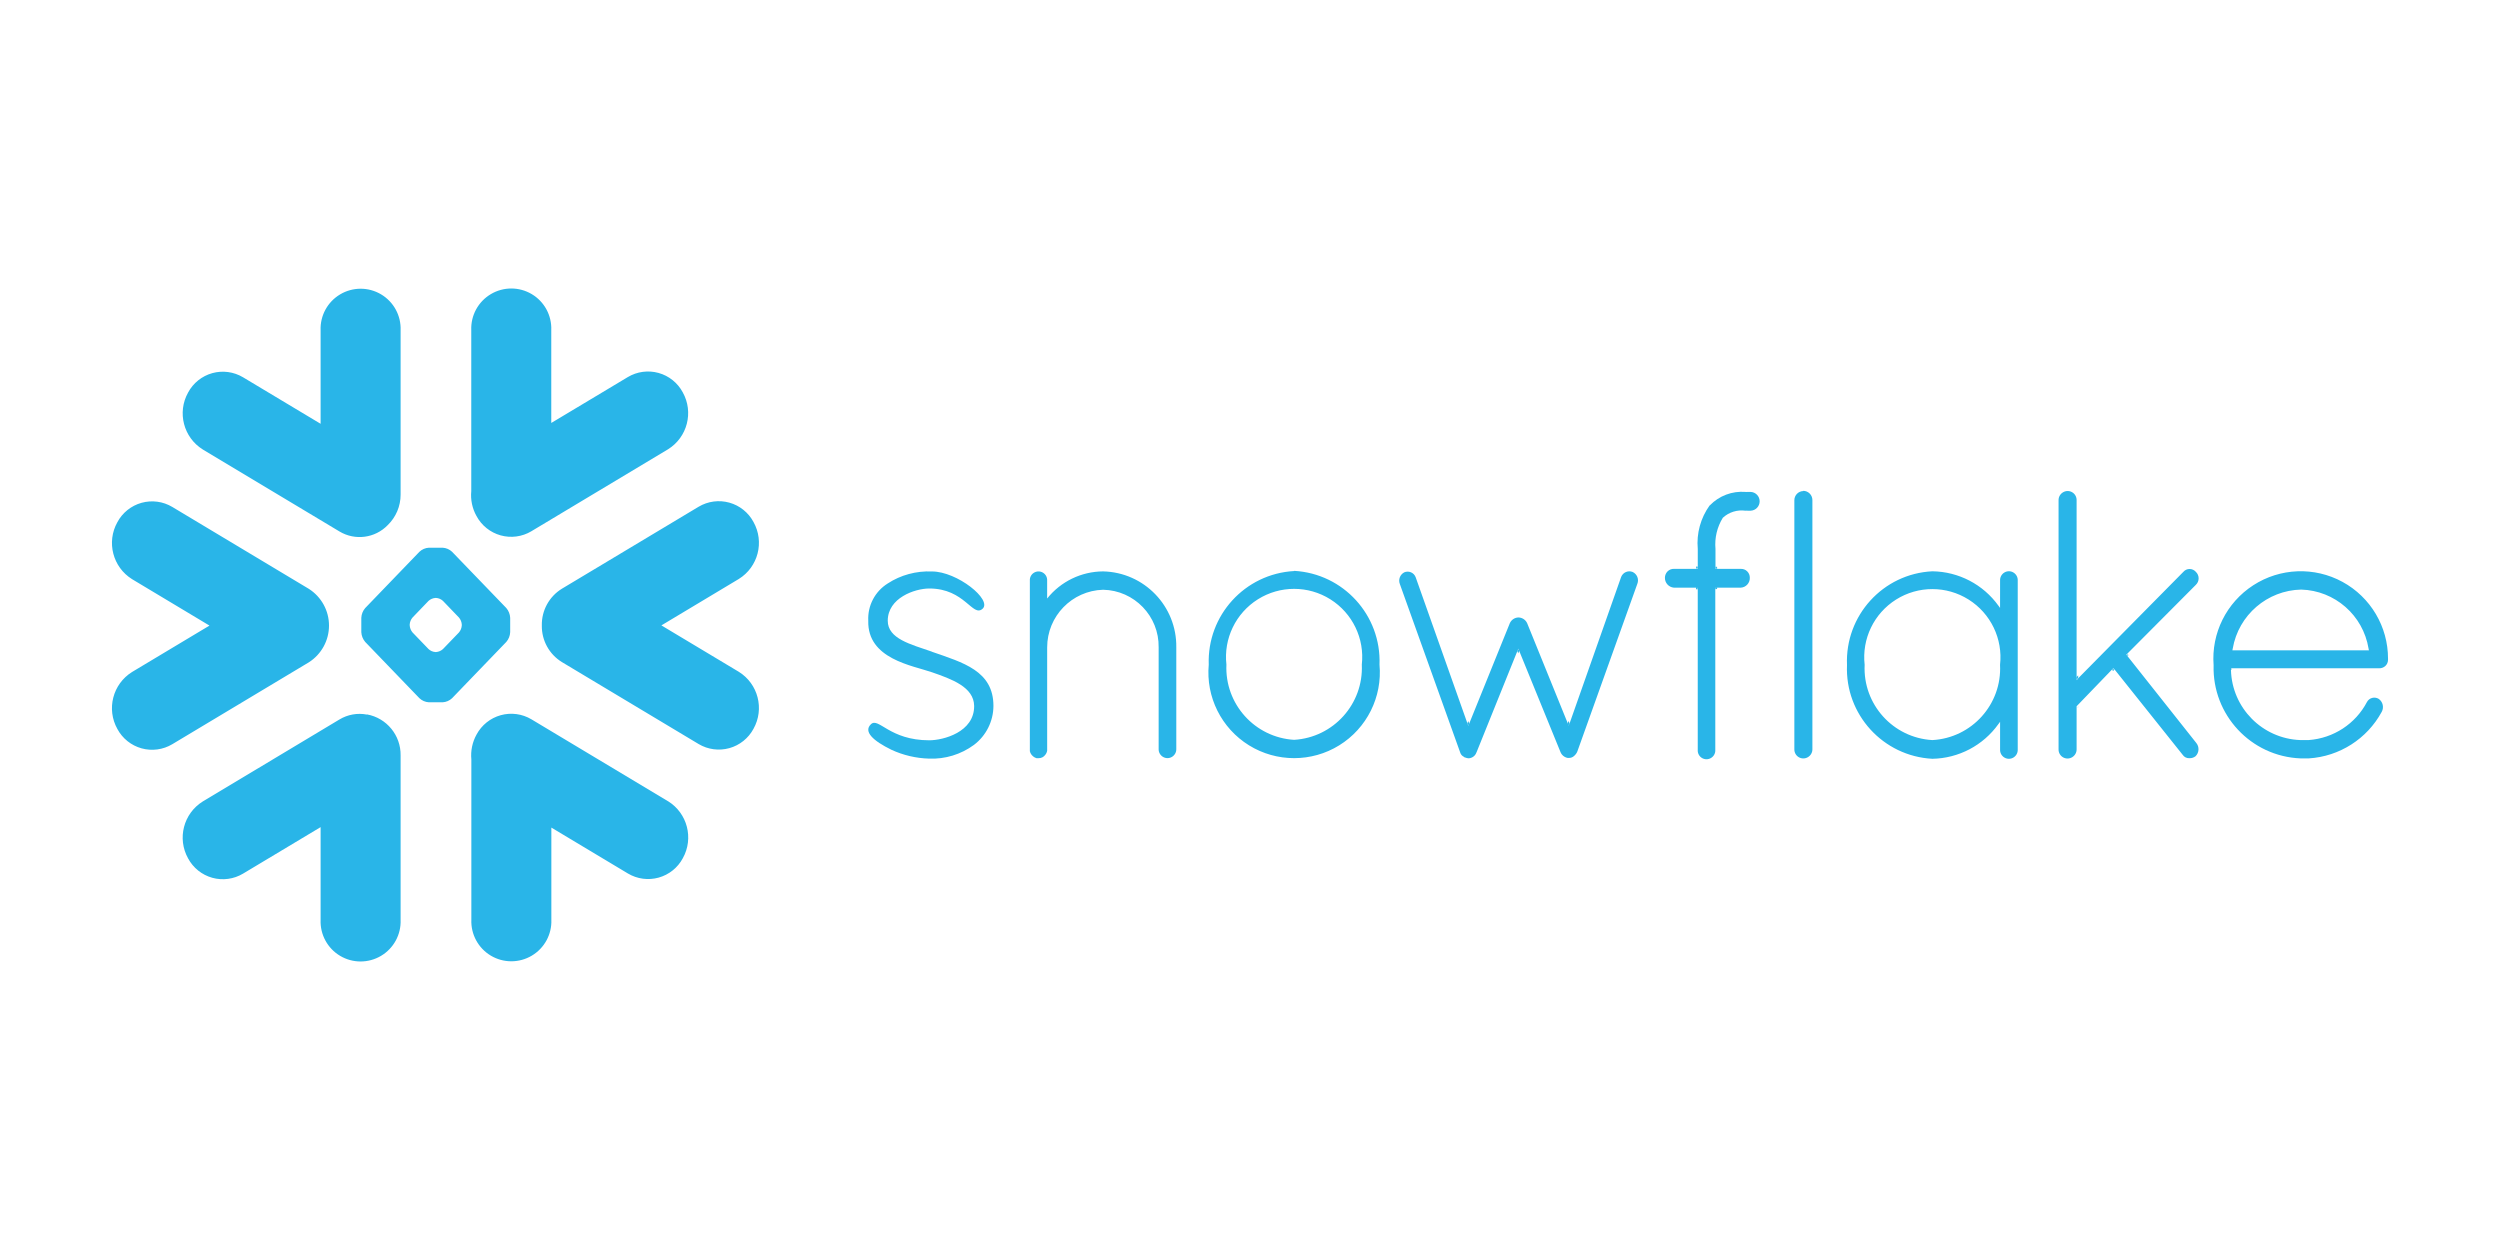
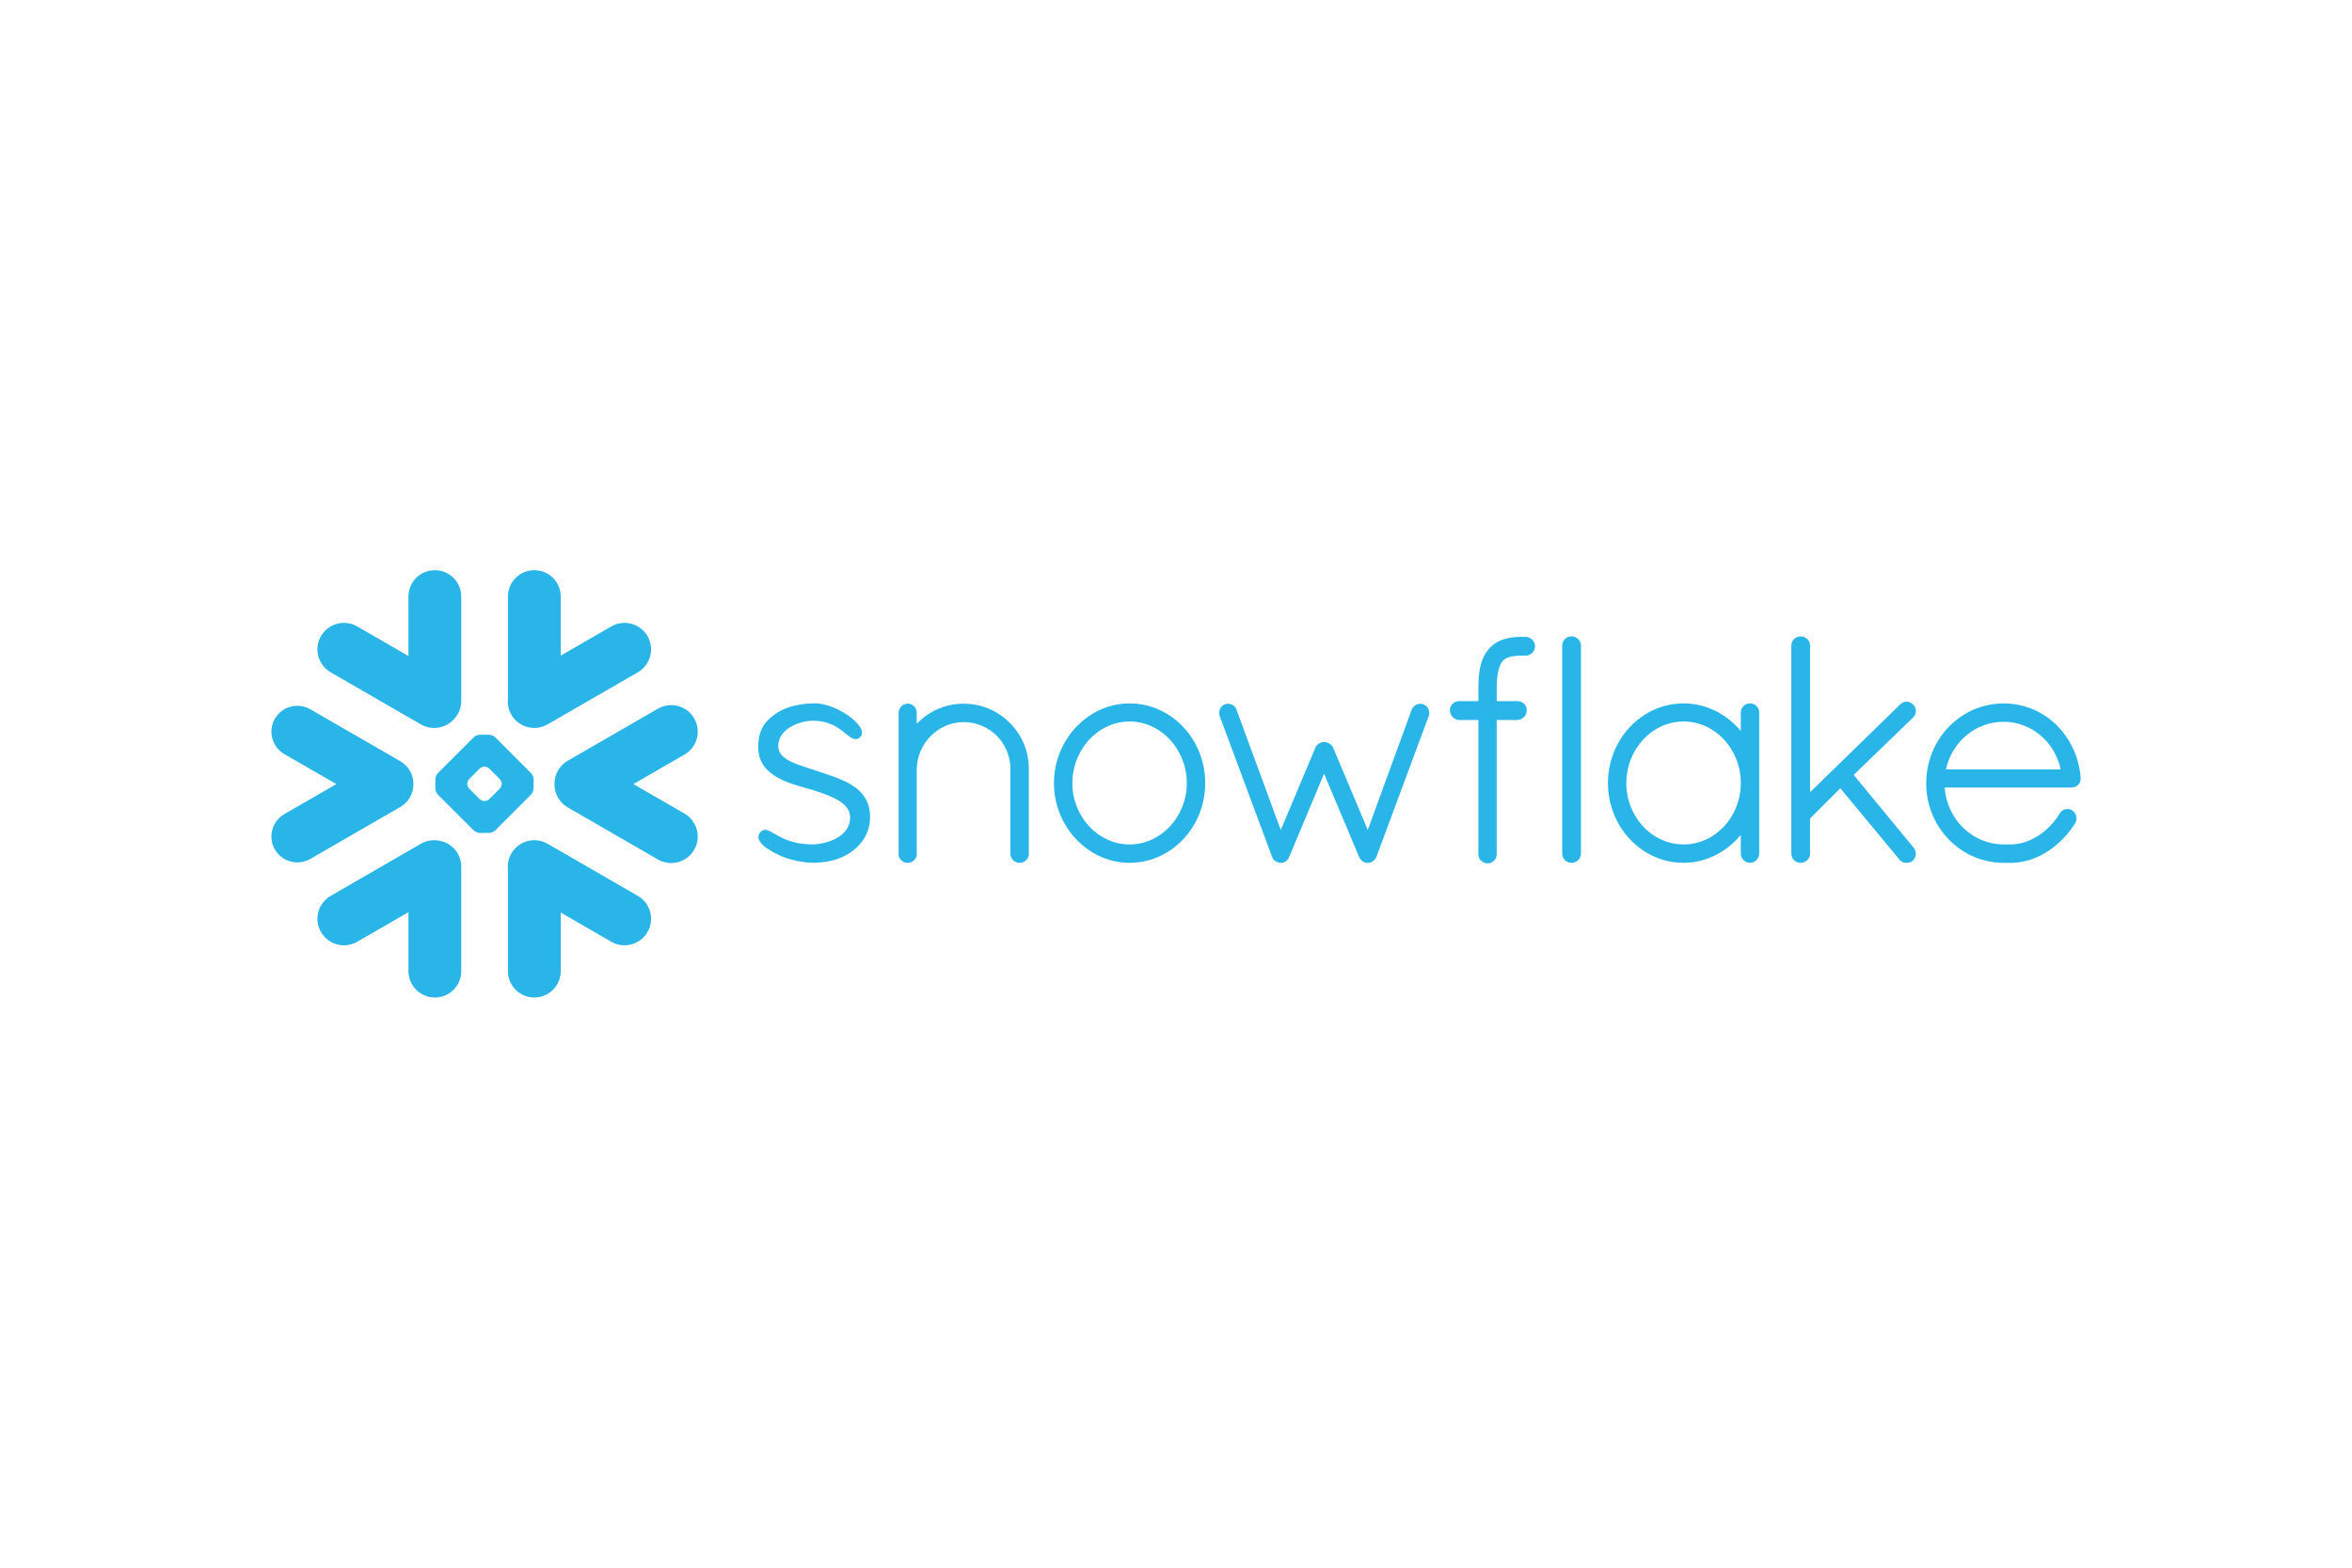
- <svg xmlns="http://www.w3.org/2000/svg" width="120" height="60" fill="#29b5e8">
-   <path d="M81.492 28.285l-.084-.1v.1zm-.084-1l.084-.088h-.084zm-8.548 3.887l-.03.075.045.114.047-.114-.033-.08h-.028zm9.56-2.897v-.1l-.084.1zm0-.98v-.088h-.084zm-11.957 7.52l.025.001.023-.057.01-.03-.043-.12-.048.12zm4.82 0l.024-.001.006-.015.026-.074-.05-.12-.042.12zm26.885-3.37l-.05-.063-.006.12zm-2.416 2.502V33.9l-.025.063zm1.628-1.813l-.006.006.055.068.06-.063-.005-.006zm-1.713.466h.026l.06-.06v-.123l-.085.086zm-18.175-4.325v-.1h-.084z" />
-   <path d="M75.297 34.845l.01-.033-.024.001zm-4.8-.03l-.025-.001.01.033zm11.933-7.52l-.084-.088v.088zm18.955 4.844l.004-.004zm.004-.004l.103.005-.05-.06zm-1.696.485l-.026-.01v.037zm-17.357-4.335l.084-.1h-.084zm-.844-1v-.088l-.084.088zm18.2 5.326l.05-.05z" />
-   <path d="M75.313 34.797l.027-.074zm31.855-3.653l.004-.017a3.41 3.41 0 0 1 3.285-2.827c1.616.046 2.97 1.232 3.233 2.827l.004.016.013.072h-6.552l.014-.07zm-.062 1.016l-.005-.083h7.1c.1.005.218-.036.298-.112s.125-.18.126-.292v-.055a4.19 4.19 0 0 0-6.467-3.526 4.19 4.19 0 0 0-1.905 3.838 4.35 4.35 0 0 0 4.172 4.473h.4a4.29 4.29 0 0 0 3.497-2.233.48.48 0 0 0-.142-.623c-.094-.058-.207-.075-.314-.048s-.198.098-.25.194c-.55 1.05-1.606 1.743-2.8 1.83h-.408a3.46 3.46 0 0 1-3.322-3.358l-.001-.005m-25.022-7.9c-.435.605-.637 1.346-.57 2.087v.958H80.35a.42.42 0 0 0-.306.12c-.082.08-.128.2-.128.303a.47.47 0 0 0 .434.48h1.142v7.784a.42.42 0 0 0 .64.389.42.42 0 0 0 .202-.389v-7.784h1.222a.46.46 0 0 0 .435-.479c.002-.115-.044-.225-.126-.305a.41.41 0 0 0-.3-.118h-1.222v-.958a2.43 2.43 0 0 1 .353-1.495 1.33 1.33 0 0 1 1.088-.339c.017 0 .034-.001.05-.004.02.003.038.004.057.004h.137a.45.45 0 0 0 .435-.451.45.45 0 0 0-.435-.451h-.137a.52.52 0 0 0-.055.003.49.49 0 0 0-.054-.003 2.14 2.14 0 0 0-1.712.648m-37.338 7.02c-1.02-.354-2.12-.62-2.12-1.485 0-1.096 1.3-1.547 1.996-1.547 1.708 0 2.076 1.4 2.554.974s-1.212-1.792-2.43-1.792c-.75-.032-1.5.17-2.12.576a1.99 1.99 0 0 0-.935 1.79c-.05 1.837 2.122 2.147 3.055 2.472s2.017.705 2.027 1.616c.012 1.26-1.484 1.65-2.155 1.65-1.914 0-2.43-1.123-2.8-.77s.104.794.986 1.226a4.62 4.62 0 0 0 1.805.424 3.41 3.41 0 0 0 2.155-.659 2.36 2.36 0 0 0 .935-1.87c0-1.686-1.458-2.08-2.96-2.603" />
-   <path d="M92.753 35.524a3.45 3.45 0 0 1-3.25-3.612 3.27 3.27 0 1 1 6.499 0 3.44 3.44 0 0 1-3.249 3.612m3.25-6.343l-.047-.066-.03-.04a3.97 3.97 0 0 0-3.172-1.653c-2.368.116-4.198 2.122-4.098 4.5-.1 2.37 1.73 4.375 4.098 4.5 1.262-.023 2.44-.642 3.172-1.67l.032-.043.046-.064v1.337c-.006.155.074.3.207.38a.42.42 0 0 0 .433 0c.133-.08.213-.225.207-.38V27.86c.006-.155-.074-.3-.207-.38a.42.42 0 0 0-.433 0c-.133.08-.213.225-.207.38zm3.7 3.44l-.026.026v-8.634a.43.43 0 0 0-.652-.382c-.135.08-.217.225-.214.382v11.952a.43.43 0 0 0 .652.382c.135-.08.217-.225.214-.382V33.9l1.767-1.833.05.062.005.005 3.267 4.094c.073.113.202.177.336.165a.44.44 0 0 0 .282-.092c.178-.172.193-.452.035-.642l-3.355-4.235 3.337-3.352a.43.43 0 0 0 0-.623c-.075-.087-.185-.138-.3-.138s-.225.05-.3.138l-5.047 5.108zm-13.15-9.05a.44.44 0 0 0-.424.44v11.95a.43.43 0 0 0 .652.382c.135-.08.217-.226.214-.382V24c-.001-.243-.2-.44-.442-.44m-11.24 11.225l-.006.015-.01.033-.012-.032-.035-.088-1.947-4.8a.47.47 0 0 0-.424-.275c-.177.007-.334.113-.407.275l-1.995 4.93-.01-.033-2.514-7.1a.41.41 0 0 0-.548-.238.45.45 0 0 0-.21.568l2.896 8.085a.33.33 0 0 0 .176.202.09.09 0 0 0 .07.036.5.5 0 0 0 .159.036c.168-.01.314-.117.37-.274a.07.07 0 0 1 .017-.037l1.996-4.95 2.02 4.95a.46.46 0 0 0 .353.293h.053c.1.001.18-.032.248-.092s.127-.133.16-.22l2.88-8.048c.087-.22-.015-.47-.23-.568-.217-.085-.46.022-.547.238l-2.465 7zm-25.05-6.916c.01-.154-.068-.3-.2-.38s-.297-.08-.43 0a.41.41 0 0 0-.2.38v8.194c.01.01.016.022.018.036-.003.02.004.04.017.056a.47.47 0 0 0 .283.238h.105a.38.38 0 0 0 .32-.165.42.42 0 0 0 .088-.202v-4.95c-.002-1.497 1.188-2.724 2.684-2.768a2.72 2.72 0 0 1 2.667 2.767v4.875c-.006.155.074.3.207.38a.42.42 0 0 0 .433 0c.133-.08.213-.225.207-.38v-4.875c.03-1.976-1.54-3.605-3.515-3.648a3.46 3.46 0 0 0-2.684 1.302zm11.854 7.643a3.46 3.46 0 0 1-3.249-3.611 3.27 3.27 0 1 1 6.499 0 3.46 3.46 0 0 1-3.249 3.611m0-8.102a4.34 4.34 0 0 0-4.098 4.491c-.143 1.554.606 3.054 1.933 3.875s3.004.82 4.33 0 2.075-2.322 1.933-3.875a4.34 4.34 0 0 0-4.098-4.5M9.734 21.576l6.56 3.934c.748.45 1.708.324 2.315-.303a2.03 2.03 0 0 0 .62-1.467v-7.885a1.92 1.92 0 0 0-2.902-1.725 1.92 1.92 0 0 0-.938 1.725v4.487l-3.726-2.234a1.89 1.89 0 0 0-2.634.733c-.533.954-.222 2.158.706 2.735m15.77 3.924l6.56-3.934c.93-.577 1.24-1.782.706-2.736a1.89 1.89 0 0 0-2.633-.732l-3.677 2.204v-4.458a1.92 1.92 0 0 0-2.902-1.725 1.92 1.92 0 0 0-.938 1.725v7.73c-.04.414.047.83.25 1.194a1.89 1.89 0 0 0 2.634.733m-5.84 4.483a.57.57 0 0 1 .137-.343l.767-.798a.55.55 0 0 1 .332-.142h.03a.53.53 0 0 1 .331.142l.767.798a.57.57 0 0 1 .137.343v.03a.57.57 0 0 1-.137.345l-.767.796a.55.55 0 0 1-.33.143h-.03a.53.53 0 0 1-.332-.143l-.767-.796c-.083-.097-.13-.218-.137-.345zm-2.322-.328v.688a.78.78 0 0 0 .187.469l2.603 2.702a.72.72 0 0 0 .452.195h.662a.72.72 0 0 0 .452-.195l2.603-2.702c.113-.13.18-.296.187-.47v-.688a.78.78 0 0 0-.187-.47l-2.603-2.7a.72.72 0 0 0-.452-.195h-.662a.72.72 0 0 0-.452.195l-2.603 2.702c-.113.13-.18.296-.187.47M6.34 27.8l3.715 2.228-3.715 2.227c-.928.577-1.24 1.782-.706 2.736a1.89 1.89 0 0 0 2.634.732l6.56-3.934a2.09 2.09 0 0 0 0-3.522l-6.56-3.935a1.89 1.89 0 0 0-2.634.733c-.533.954-.222 2.158.706 2.735m19.668 2.226a2.02 2.02 0 0 0 .964 1.754l6.563 3.934a1.89 1.89 0 0 0 2.633-.732c.534-.954.223-2.16-.706-2.736l-3.715-2.227 3.715-2.228c.93-.576 1.24-1.78.706-2.735a1.89 1.89 0 0 0-2.633-.733l-6.563 3.935a2.02 2.02 0 0 0-.964 1.769M17.612 34.3c-.453-.088-.922-.004-1.317.234l-6.56 3.935c-.928.577-1.24 1.78-.706 2.735a1.89 1.89 0 0 0 2.634.732l3.726-2.234v4.453a1.92 1.92 0 0 0 2.902 1.725 1.92 1.92 0 0 0 .938-1.725V36.26a1.97 1.97 0 0 0-1.616-1.969m14.455 4.17l-6.56-3.934a1.89 1.89 0 0 0-2.634.732 2.06 2.06 0 0 0-.249 1.195v7.692a1.92 1.92 0 0 0 2.902 1.725 1.92 1.92 0 0 0 .938-1.725v-4.422l3.676 2.204a1.89 1.89 0 0 0 2.634-.733c.533-.954.222-2.158-.706-2.735" />
+ <svg xmlns="http://www.w3.org/2000/svg" height="800" width="1200" viewBox="-27.6 -10.867 239.198 65.203">
+   <path d="M37.264 33.129l-9.176-5.301c-1.289-.742-2.938-.301-3.684.988-.289.508-.402 1.066-.348 1.609v10.359c0 1.48 1.203 2.683 2.688 2.683 1.48 0 2.684-1.203 2.684-2.683v-5.957l5.141 2.969c1.289.746 2.941.301 3.684-.988.746-1.289.305-2.938-.988-3.68M14.443 21.77a2.642 2.642 0 00-1.316-2.328l-9.176-5.297a2.633 2.633 0 00-1.312-.351c-.941 0-1.816.504-2.285 1.316-.727 1.258-.293 2.871.965 3.598l5.289 3.051-5.289 3.055c-.609.352-1.047.918-1.227 1.598-.184.68-.09 1.391.262 2 .469.812 1.344 1.316 2.281 1.316.461 0 .918-.121 1.316-.352l9.176-5.297a2.648 2.648 0 001.316-2.309M6.033 10.391l9.176 5.297c1.07.621 2.391.418 3.234-.406.535-.492.867-1.195.867-1.976V2.688C19.311 1.203 18.108 0 16.627 0c-1.484 0-2.688 1.203-2.688 2.688v6.043l-5.211-3.008c-1.289-.746-2.937-.305-3.683.984-.746 1.289-.301 2.938.988 3.684M26.666 22.199c0 .203-.117.484-.262.633l-3.637 3.637c-.145.145-.43.262-.633.262h-.926c-.203 0-.488-.117-.633-.262l-3.641-3.637c-.144-.148-.262-.43-.262-.633v-.926c0-.207.117-.488.262-.633L20.576 17c.145-.144.43-.262.633-.262h.926c.203 0 .488.117.633.262l3.637 3.641c.144.145.262.426.262.633zm-3.246-.445v-.039c0-.148-.086-.355-.191-.465l-1.074-1.07c-.105-.109-.312-.195-.465-.195h-.039c-.148 0-.355.086-.465.195L20.115 21.25c-.105.105-.191.312-.191.465v.039c0 .152.086.359.191.465l1.07 1.074c.109.105.316.191.465.191h.039c.152 0 .359-.086.465-.191l1.074-1.074c.105-.105.191-.312.191-.465zm4.668-6.066l9.176-5.297c1.289-.742 1.734-2.394.988-3.684-.746-1.289-2.394-1.73-3.684-.984l-5.141 2.969V2.688C29.428 1.203 28.225 0 26.744 0c-1.484 0-2.688 1.203-2.688 2.688v10.406c-.051.539.055 1.101.348 1.609.746 1.289 2.394 1.73 3.684.984M17.049 27.516c-.609-.117-1.262-.019-1.84.312L6.033 33.129c-1.289.742-1.734 2.391-.988 3.68.746 1.293 2.394 1.734 3.684.988l5.211-3.008v5.996c0 1.48 1.203 2.684 2.687 2.684 1.48 0 2.684-1.203 2.684-2.684V30.168c0-1.34-.98-2.449-2.262-2.652m25.949-12.438c-.742-1.293-2.394-1.734-3.684-.988l-9.176 5.297c-.879.508-1.363 1.437-1.348 2.383-.008.941.477 1.859 1.348 2.359l9.176 5.301c1.289.742 2.938.301 3.684-.988.746-1.289.301-2.938-.988-3.684l-5.195-3 5.195-3c1.293-.742 1.734-2.391.988-3.68m141 6.059v.102c0 .5-.418.871-.934.871H170.174c.023.305.062.602.125.895.598 2.793 2.988 4.871 5.828 4.894h.75c.059 0 .117 0 .18-.004.055 0 .109-.004.164-.008.004 0 .008 0 .012-.004.941-.074 1.891-.453 2.738-1.062h.004a3.018 3.018 0 00.133-.102c.008-.004.016-.012.027-.02a9.773 9.773 0 00.113-.09c.016-.012.027-.023.043-.035a1.652 1.652 0 00.094-.078c.019-.016.043-.035.062-.051a.601.601 0 01.074-.066c.023-.023.051-.047.074-.07a.751.751 0 00.059-.055c.031-.027.059-.055.09-.082.016-.016.031-.035.047-.051l.094-.094.043-.043.094-.105c.016-.012.027-.027.039-.043.035-.035.067-.07.098-.105.012-.016.027-.031.039-.047.031-.039.059-.074.09-.109l.047-.059c.027-.035.055-.067.078-.098a4.369 4.369 0 00.063-.086c.019-.027.039-.051.059-.078.031-.043.062-.086.09-.129a.786.786 0 00.027-.039 7.783 7.783 0 00.227-.352s0-.004.004-.008c.016-.027.035-.051.055-.078.008-.012.016-.024.027-.031.012-.019.027-.031.039-.047l.035-.035c.016-.012.027-.024.043-.035.012-.012.023-.023.039-.031a.387.387 0 01.066-.043.356.356 0 01.051-.031.634.634 0 00.051-.024c.016-.008.031-.012.043-.019.023-.008.043-.012.066-.019.012-.004.019-.008.031-.012.074-.016.152-.027.227-.027.082 0 .168.012.246.035h.008c.031.012.067.019.098.035.008.004.016.004.023.008a.769.769 0 01.098.051l.016.008c.43.312.562.859.301 1.309l-.004.004a4.927 4.927 0 01-.094.148c-.008.012-.016.024-.023.035-.914 1.391-2.156 2.5-3.543 3.164-.031.012-.059.027-.09.043-.004 0-.012.004-.016.004-.641.297-1.328.504-2.062.59-.016 0-.031.004-.047.004a3.051 3.051 0 01-.187.019c-.035 0-.07.004-.109.008-.043 0-.09.004-.133.008-.086 0-.172.004-.258.004h-.758c-4.336-.031-7.828-3.648-7.828-8.078 0-4.504 3.516-8.141 7.887-8.141.129 0 .258.004.387.008 1.523.078 2.93.598 4.098 1.449.004.004.008.008.012.008.066.047.129.098.192.144.031.027.066.055.102.082.031.024.062.051.094.074 1.645 1.371 2.754 3.43 2.938 5.812zm-13.699-.867h11.668c-.578-2.812-2.996-4.848-5.789-4.848-2.844 0-5.242 1.996-5.879 4.848zm-19.258-6.445c.145.144.242.34.266.566 0 .031.004.062.004.094V28.832c0 .512-.43.938-.938.938s-.934-.426-.934-.938v-1.906c-.355.43-.746.82-1.172 1.16-.012.012-.023.02-.035.031a2.414 2.414 0 01-.121.09c-1.289.992-2.856 1.562-4.492 1.562-2.637 0-4.957-1.402-6.34-3.527-.012-.016-.027-.035-.039-.051-.039-.066-.078-.133-.121-.203-.027-.043-.051-.086-.078-.129-.027-.043-.051-.09-.074-.137a5.269 5.269 0 01-.113-.203c-.012-.023-.019-.047-.031-.07a8.326 8.326 0 01-.883-3.375 7.327 7.327 0 010-.828 8.361 8.361 0 01.883-3.379c.012-.019.019-.043.031-.066a5.318 5.318 0 01.113-.203c.023-.047.047-.094.074-.137.023-.043.051-.086.078-.129.039-.066.082-.137.121-.203.012-.016.027-.035.039-.051 1.383-2.125 3.703-3.527 6.34-3.527 1.781 0 3.465.652 4.805 1.789.367.309.707.648 1.016 1.024v-1.879c0-.031 0-.062.004-.094.023-.227.121-.422.266-.566v-.004c.016-.016.035-.027.051-.043l.016-.016c.012-.012.027-.019.039-.027.012-.008.023-.02.035-.027a.079.079 0 00.023-.016c.019-.008.035-.019.055-.031.004 0 .008-.004.012-.004l.07-.035h.004a.87.87 0 01.172-.051c.004 0 .012-.004.016-.004.023-.004.051-.008.078-.012.031 0 .063-.004.094-.004.035 0 .066.004.098.004.027.004.051.008.078.012.004 0 .008.004.016.004a.869.869 0 01.172.051h.004c.023.012.047.023.066.035.008 0 .012.004.016.004a.356.356 0 00.051.031c.008.008.019.012.027.016.012.008.023.02.035.027a.219.219 0 01.035.027c.008.004.012.012.019.016.016.016.035.027.047.043l.004.004zm-7.422 14.074c3.207 0 5.82-2.797 5.82-6.238 0-3.457-2.613-6.27-5.82-6.27-3.184 0-5.82 2.809-5.82 6.27 0 .109.004.215.008.32 0 .047.008.09.008.133.004.062.008.125.016.184.004.051.012.098.016.144.008.055.012.113.019.168.008.043.016.082.019.121.012.063.019.125.031.188.008.031.016.059.019.086.016.074.031.144.047.219a.238.238 0 00.016.047c.664 2.672 2.945 4.629 5.621 4.629zM127.561 6.785h-.254c-.031 0-.066 0-.098.004-.035-.004-.066-.004-.102-.004-.09 0-.18 0-.27.004-.016 0-.035.004-.051.004-.07 0-.141.004-.211.012h-.039c-.074.008-.145.012-.215.019-.008.004-.016.004-.023.004-.078.012-.152.019-.223.031h-.008c-.473.074-.898.207-1.277.395 0 .004-.004.004-.008.004-.055.031-.113.062-.168.094-.012.004-.019.012-.031.019a2.73 2.73 0 00-.141.086c-.02.012-.035.027-.051.039-.039.023-.074.051-.113.078a1.223 1.223 0 01-.082.066l-.07.059c-.043.039-.082.074-.121.113-.008.008-.016.016-.023.024-.047.051-.094.098-.141.148-.008.012-.016.023-.023.031a3.334 3.334 0 00-.113.129c-.012.019-.027.039-.039.059a2.169 2.169 0 00-.086.113.145.145 0 01-.027.039c-.031.047-.062.094-.09.141-.004.008-.008.012-.012.019-.254.418-.434.91-.547 1.504 0 .008 0 .019-.004.027-.015.074-.027.152-.039.231-.004.023-.008.047-.008.07a3.193 3.193 0 00-.027.203c-.004.039-.008.078-.012.121-.008.055-.016.105-.019.164a19.551 19.551 0 00-.012.18c-.004.039-.004.078-.008.121-.004.082-.008.168-.012.254 0 .023-.004.039-.004.059-.004.109-.004.223-.004.332v1.543h-1.945c-.121-.004-.242.02-.352.059-.352.129-.602.461-.602.848 0 .363.18.672.461.852a.972.972 0 00.484.152h.008v.004h1.945v13.625c-.004.019 0 .035 0 .055v.035a.895.895 0 00.246.57l.004.004c.02.019.043.039.063.059.004.004.008.004.012.008.016.016.035.027.051.039a.123.123 0 00.027.02.064.064 0 00.027.016.966.966 0 00.523.152.642.642 0 00.09-.008c.184-.016.352-.094.488-.207l.004-.004a.312.312 0 00.051-.051c.004-.004.012-.008.016-.012.016-.016.027-.031.039-.043.148-.18.231-.402.219-.633v-13.625h2.094v-.004h.008c.555-.027.961-.461.945-1v-.008c.004-.02 0-.039 0-.059v-.019c-.016-.207-.105-.395-.246-.539v-.004h-.004a.648.648 0 00-.055-.051c-.008-.008-.016-.012-.019-.019-.016-.012-.027-.019-.043-.031-.012-.008-.027-.019-.039-.027-.008-.004-.02-.012-.027-.016a.427.427 0 00-.059-.031.03.03 0 00-.016-.008.553.553 0 00-.07-.031c-.004-.004-.008-.004-.016-.008l-.07-.024c-.008 0-.016-.004-.023-.004-.023-.004-.043-.012-.066-.016-.012 0-.023 0-.035-.004-.016-.004-.035-.004-.055-.008h-.043c-.012 0-.023-.004-.035-.004h-2.125V11.754c.004-.078.004-.156.008-.231 0-.019 0-.043.004-.062 0-.066.004-.133.008-.195 0-.012.004-.027.004-.039a3.891 3.891 0 01.019-.219c.074-.762.238-1.242.41-1.535.004-.008.004-.012.008-.019.012-.019.027-.039.039-.059a.344.344 0 01.031-.047c.004-.008.012-.023.019-.031a.572.572 0 01.062-.074c.246-.277.629-.445 1.184-.512.008 0 .012-.004.023-.004a.821.821 0 01.098-.008c.016-.004.035-.004.051-.008.031 0 .059-.004.09-.004.023 0 .043-.004.07-.004.027-.004.055-.004.082-.004.027 0 .055-.004.082-.004h.203c.031 0 .059-.004.09-.008.035.004.07.008.105.008h.254c.523 0 .953-.43.953-.957 0-.527-.43-.953-.953-.953m5.039.027s-.004-.004-.008-.004c-.019-.008-.035-.015-.059-.019a.283.283 0 00-.031-.012 30.897 30.897 0 00-.047-.012c-.015-.004-.031-.012-.043-.012-.019-.004-.035-.008-.055-.008-.016-.004-.027-.004-.043-.008-.031-.004-.066-.004-.098-.004-.508 0-.938.426-.938.934v21.164c0 .512.43.938.938.938.031 0 .066 0 .098-.004.004 0 .012-.004.016-.004l.082-.012c.004 0 .012-.004.019-.004.023-.008.047-.012.07-.019.004 0 .008 0 .012-.004.359-.113.625-.418.664-.793a.743.743 0 00.008-.098V7.668c0-.031-.004-.062-.008-.094-.035-.344-.262-.629-.578-.762M60.877 24.789c-.008-.055-.008-.105-.016-.156a9.243 9.243 0 00-.012-.109c-.008-.043-.012-.082-.02-.125-.008-.039-.016-.078-.023-.121a.863.863 0 00-.019-.098c-.012-.047-.02-.09-.031-.137-.008-.024-.016-.051-.023-.074a.894.894 0 00-.047-.144c-.004-.019-.012-.039-.016-.055a2.704 2.704 0 00-.062-.16c-.004-.008-.008-.02-.012-.031-.027-.055-.051-.113-.078-.168-.004-.004-.004-.008-.008-.012-.223-.449-.539-.824-.926-1.141 0-.004 0-.004-.004-.004-.055-.043-.109-.09-.168-.133 0 0-.004-.004-.008-.008-.004 0-.008-.004-.012-.008-.035-.023-.07-.051-.102-.074-.48-.34-1.012-.609-1.785-.906l-.035-.012c-.012-.008-.027-.012-.039-.019-.438-.164-.891-.32-1.355-.473h-.004s-.004 0-.004-.004c-.008 0-.016-.004-.027-.008a3.442 3.442 0 00-.152-.051c-.031-.008-.055-.016-.078-.023-.156-.055-.316-.105-.476-.16-.113-.039-.234-.078-.379-.125-.039-.012-.133-.043-.211-.066-.004 0-.004-.004-.008-.004a6.377 6.377 0 00-.144-.047c-.391-.125-.711-.234-.984-.336-.445-.164-.852-.34-1.184-.551a.085.085 0 01-.019-.012c-.453-.289-.766-.644-.84-1.109l-.004-.004a.824.824 0 01-.008-.098c-.004-.008-.004-.012-.004-.016-.004-.039-.004-.074-.004-.113 0-.055.004-.109.008-.16 0-.016 0-.027.004-.039.004-.043.008-.082.012-.121.004-.012.004-.024.008-.035.008-.043.016-.082.023-.125.004-.004.004-.012.008-.019a1.32 1.32 0 01.039-.133v-.004c.203-.605.684-1.055 1.25-1.371.039-.02.078-.039.113-.059.039-.02.074-.039.109-.055a3.375 3.375 0 01.176-.078c.035-.016.066-.031.102-.043l.188-.07a3.009 3.009 0 01.102-.035c.062-.019.121-.039.184-.055.039-.012.074-.023.113-.031.059-.016.117-.027.172-.043l.117-.023c.062-.012.121-.024.176-.031a.907.907 0 00.102-.016 3.393 3.393 0 01.207-.019c.016-.004.031-.004.051-.008.086-.004.172-.008.254-.008.098 0 .195.004.289.008h.043c.691.043 1.25.211 1.711.433.035.016.07.035.105.051a.426.426 0 00.059.031c.043.023.086.047.133.074l.023.012c.047.027.094.059.141.086a.012.012 0 00.008.004c.051.031.102.066.152.098 0 .004.004.004.004.008.051.031.098.062.144.098a.473.473 0 00.055.039c.109.082.281.215.438.344a.243.243 0 01.047.035c.117.098.227.184.332.262a.722.722 0 00.047.035c.004.004.008.008.012.008l.035.024c.027.019.059.039.086.059.012.008.023.012.035.019l.082.047c.012.004.019.008.031.012a.893.893 0 00.09.039c.008.004.012.004.019.008.035.012.07.024.105.027l.004.004c.078.012.152.016.231-.004.008 0 .016-.004.023-.004.019-.004.043-.012.062-.016.008-.004.012-.008.019-.012a.056.056 0 00.024-.008 1.103 1.103 0 00.094-.051c.008 0 .012-.004.016-.008A.916.916 0 0059.858 17l.004-.004c.027-.023.051-.051.074-.078a.387.387 0 00.043-.066c.004-.004.008-.008.008-.012.164-.274.07-.633-.219-1.024-.004-.008-.008-.016-.016-.023-.012-.016-.019-.027-.031-.043-.664-.859-2.176-1.801-3.578-2.102-.008 0-.016 0-.023-.004-.059-.012-.121-.023-.18-.035a.229.229 0 01-.051-.008c-.051-.008-.102-.016-.152-.019a.302.302 0 00-.059-.008c-.047-.004-.098-.008-.144-.012-.02-.004-.039-.004-.055-.008-.066 0-.129-.004-.191-.004-.102 0-.203 0-.301.004-.055 0-.109.004-.168.008-.039.004-.086.004-.125.004-.078.008-.152.012-.227.019-.02 0-.043 0-.062.004a5.049 5.049 0 00-.254.027h-.027a5.263 5.263 0 00-.262.039h-.016a4.904 4.904 0 00-.254.043c-.004 0-.008.004-.016.004a6.553 6.553 0 00-.512.113c-.004 0-.004.004-.004.004-.082.019-.164.043-.246.066-.078.024-.152.051-.223.074-.008 0-.012.004-.02.004-.07.027-.141.051-.211.078a.066.066 0 01-.019.008 3.056 3.056 0 00-.199.086c-.008.004-.019.004-.027.012-.059.023-.121.055-.176.082-.016.008-.027.012-.039.019a2.257 2.257 0 00-.168.086c-.016.008-.027.016-.043.023-.051.027-.102.059-.152.09a.291.291 0 00-.047.027c-.066.039-.129.082-.191.121-.074.055-.148.105-.215.16-.008 0-.012.004-.012.008-.332.246-.617.508-.852.812-.008.012-.02.024-.027.035-.027.043-.059.082-.086.121-.019.031-.039.063-.059.094a.679.679 0 00-.043.07 2.001 2.001 0 00-.086.156c-.004.008-.008.012-.012.019-.211.418-.332.898-.379 1.48 0 .008 0 .016-.004.023-.004.102-.012.203-.016.312 0 .082 0 .164.004.246v.035c.043 1.117.551 1.957 1.469 2.609.008.004.016.012.023.016l.117.082c.027.019.059.035.086.055.008.008.019.012.027.016.906.574 2.016.902 2.941 1.164.453.133.859.246.981.281.027.008.055.016.078.027.555.184.981.332 1.332.473.027.008.051.02.078.027.008.004.02.008.031.016.199.082.395.168.582.262a6.934 6.934 0 01.445.246c.371.231.656.48.848.754.008.008.012.016.016.023a.297.297 0 01.047.074.263.263 0 01.027.043.426.426 0 01.031.059c.012.019.019.043.031.062l.024.047c.008.024.019.047.027.074.004.012.012.027.016.043l.024.082a.501.501 0 01.012.039.683.683 0 01.019.086.139.139 0 01.008.039l.012.094c.004.012.004.023.004.035.004.047.008.09.008.137 0 .07-.004.137-.008.203 0 .019-.004.039-.004.059a1.026 1.026 0 01-.023.152c0 .016-.004.031-.008.047-.023.137-.062.266-.113.395-.004.004-.004.008-.004.012-.027.059-.055.121-.086.176-.004.008-.004.012-.008.016-.066.125-.144.246-.242.359a3.044 3.044 0 01-.148.168c-.004 0-.004 0-.004.004-.105.105-.223.203-.344.293-.004.004-.008.004-.008.008-.059.039-.117.082-.176.117-.008.008-.016.012-.023.016a4.229 4.229 0 01-.441.238c-.043.02-.09.043-.137.062-.039.016-.074.031-.113.047-.105.039-.207.078-.312.113a.219.219 0 00-.047.016c-.062.019-.125.035-.188.055-.016.004-.035.012-.051.016a6.421 6.421 0 01-.602.129h-.012c-.098.016-.191.027-.281.039-.035.004-.066.008-.102.008-.031.004-.062.004-.098.008a4.399 4.399 0 01-.223.008 7.39 7.39 0 01-.422-.012c-.055 0-.109-.004-.164-.008-.074-.008-.152-.012-.223-.02a3.126 3.126 0 01-.199-.019c-.059-.008-.113-.016-.168-.023-.121-.02-.234-.035-.348-.059-.051-.012-.105-.019-.156-.031-.059-.016-.117-.027-.176-.043a2.74 2.74 0 01-.191-.051c-.043-.012-.09-.024-.129-.035a4.195 4.195 0 01-.312-.105l-.07-.024c-.227-.086-.449-.18-.668-.289-.008-.004-.019-.012-.031-.016-.141-.07-.379-.203-.605-.332-.02-.012-.043-.023-.062-.035-.16-.094-.297-.172-.426-.234a.226.226 0 00-.027-.016.066.066 0 00-.019-.008c-.035-.016-.062-.031-.094-.043a.189.189 0 01-.027-.012c-.082-.031-.156-.055-.231-.062-.023-.004-.047-.004-.07-.004-.008-.004-.016-.004-.023-.004-.148 0-.277.051-.399.164a.665.665 0 00-.074.074.104.104 0 01-.019.024 1.884 1.884 0 00-.039.051.354.354 0 00-.02.031c-.012.016-.023.031-.031.047a.139.139 0 00-.016.035l-.023.047c-.004.012-.008.019-.012.031a.365.365 0 00-.016.051c-.004.012-.008.02-.008.031l-.012.059c0 .008-.004.016-.004.023-.004.027-.004.051-.004.074v.012c0 .031.004.059.012.09v.016c.008.024.012.051.02.074l.012.035c.008.019.012.043.023.062a.188.188 0 00.012.027c.051.117.133.238.238.355.113.125.258.25.426.379.004 0 .004 0 .004.004.047.031.094.066.144.102.012.008.02.016.031.019a6.292 6.292 0 00.445.277c.039.024.078.047.117.067.039.023.078.043.117.062.047.027.102.055.152.082.035.016.066.035.102.051.078.039.16.078.242.117a.117.117 0 00.031.016c.09.043.18.082.27.117.039.016.074.031.113.047a.056.056 0 00.024.008c.836.328 1.867.547 2.777.586.066.004.137.008.203.008h.004c.031 0 .059 0 .09-.004h.211c.008 0 .015 0 .023-.004 1.48-.047 2.695-.43 3.73-1.188v-.004c1.149-.867 1.781-2.09 1.781-3.437 0-.086-.004-.172-.008-.254 0-.031-.004-.062-.004-.09m9.551-11.207h-.012c-1.82 0-3.539.742-4.781 2.055v-1.117c0-.516-.398-.938-.902-.938-.035 0-.066.004-.098.004-.223.023-.418.121-.562.266-.004 0-.004 0-.008.004-.012.016-.027.031-.039.047a.047.047 0 00-.02.02c-.012.012-.019.023-.027.035a.214.214 0 01-.027.035l-.012.023a.67.67 0 01-.035.055c0 .004 0 .008-.004.012l-.035.07c-.02.059-.039.117-.051.176 0 .004 0 .008-.004.008a4.581 4.581 0 01-.012.086c0 .031-.004.062-.004.098v14.508l-.012.062.047.039c0 .02.004.047.016.074 0 .004.004.012.004.016a.183.183 0 00.039.062c.121.231.344.406.605.484l.02.004h.219c.035 0 .07 0 .105-.004.023-.004.047-.012.07-.016.012 0 .019 0 .031-.004a.848.848 0 00.094-.027h.004c.164-.059.305-.16.398-.297l.012-.012c.062-.066.098-.137.133-.234.004-.012.008-.02.008-.027.004-.004.004-.004.004-.008.016-.047.027-.094.039-.141l.004-.016V20.203c.062-2.617 2.203-4.746 4.773-4.75h.008c2.617 0 4.746 2.129 4.746 4.746v8.633c0 .035.004.066.008.098a.905.905 0 00.262.566s.004 0 .004.004c.016.016.031.027.047.043a.069.069 0 00.019.016c.012.012.023.019.035.027a.214.214 0 00.035.027.063.063 0 01.027.016c.016.012.035.019.051.031.004 0 .008.004.016.004.02.012.043.023.067.035h.004a.87.87 0 00.172.051c.008 0 .012.004.016.004.027.004.051.008.078.012a.786.786 0 00.098.004c.031 0 .062 0 .094-.004.027-.004.055-.008.078-.012.004 0 .012-.004.016-.004a.906.906 0 00.176-.051l.07-.035c.004 0 .008-.004.012-.004.019-.012.035-.019.055-.031.008-.008.016-.012.023-.016a.214.214 0 00.035-.027c.012-.008.027-.016.039-.027.004-.004.012-.008.016-.016.016-.016.035-.027.051-.043v-.004c.148-.144.246-.34.266-.566.004-.031.004-.062.004-.098v-8.633c0-3.644-2.961-6.609-6.606-6.617m16.852-.031c4.242 0 7.691 3.637 7.691 8.109 0 4.473-3.449 8.109-7.691 8.109a6.418 6.418 0 01-.391-.012c-.019 0-.035 0-.055-.004-.113-.004-.227-.016-.336-.027h-.012c-1.676-.184-3.242-.949-4.488-2.203-.051-.051-.105-.102-.152-.156-.004 0-.004-.004-.008-.004-.027-.027-.051-.059-.078-.09a8.818 8.818 0 01-.176-.195c-.047-.051-.09-.109-.137-.164-.031-.043-.066-.086-.102-.129a4.279 4.279 0 01-.199-.266l-.024-.035a8.192 8.192 0 01-1.445-3.602c-.019-.121-.031-.242-.043-.363-.004-.012-.004-.027-.008-.043a4.853 4.853 0 01-.023-.336c-.004-.023-.004-.047-.004-.074a6.962 6.962 0 01-.012-.406c0-.137.004-.274.012-.406 0-.027 0-.051.004-.074a4.684 4.684 0 01.023-.336c.004-.016.004-.031.008-.043.012-.121.024-.242.043-.363a8.192 8.192 0 011.445-3.602.085.085 0 01.02-.031 7.082 7.082 0 01.203-.273c.031-.039.067-.078.098-.121.047-.059.094-.113.141-.172a7.166 7.166 0 01.168-.183c.027-.031.059-.066.086-.098.004 0 .004-.004.008-.004.043-.051.094-.098.141-.144 1.246-1.258 2.816-2.031 4.5-2.215h.012c.109-.012.223-.02.336-.027.019 0 .035-.004.055-.004a6.434 6.434 0 01.391-.012zm5.789 7.473v-.008c-.137-1.406-.715-2.676-1.578-3.656-.039-.043-.074-.086-.113-.129l-.07-.07c-.047-.047-.09-.094-.137-.141-.043-.043-.09-.082-.133-.121-.027-.024-.051-.051-.078-.074-.07-.062-.141-.121-.211-.18 0 0-.004 0-.004-.004-.816-.66-1.797-1.094-2.852-1.215-.012 0-.02-.004-.027-.004-.082-.012-.16-.016-.242-.019-.019-.004-.035-.004-.051-.004-.098-.008-.195-.008-.293-.008-.098 0-.195 0-.293.008-.016 0-.031 0-.051.004-.082.004-.16.008-.242.019-.008 0-.016.004-.027.004-1.055.121-2.035.555-2.852 1.215 0 .004-.004.004-.004.004a8.605 8.605 0 00-.211.18c-.027.024-.051.047-.078.07-.043.043-.09.082-.133.125-.043.043-.086.09-.133.137l-.074.074c-.035.039-.07.082-.109.125-.863.981-1.445 2.254-1.582 3.66v.008a5.872 5.872 0 00-.02.274c0 .016-.004.031-.004.047-.004.105-.008.211-.008.317 0 3.433 2.641 6.238 5.82 6.238 3.18 0 5.82-2.805 5.82-6.238 0-.105-.004-.211-.008-.317 0-.016-.004-.031-.004-.047-.004-.094-.012-.184-.019-.274zm24.508-7.07c-.008-.008-.012-.016-.02-.023a.911.911 0 00-.359-.27h-.004c-.016-.012-.035-.016-.051-.024-.008 0-.016-.004-.027-.008-.125-.043-.262-.051-.395-.031h-.004c-.27.043-.527.207-.672.449h-.004c-.019.039-.043.078-.059.117l-.004.004v.004l-4.477 12.254-3.516-8.367c-.035-.078-.082-.148-.137-.215-.191-.223-.484-.363-.785-.363-.047 0-.09 0-.137.012h-.016c-.312.055-.606.273-.738.566v.004l-3.516 8.367-1.703-4.629-2.805-7.629a1.06 1.06 0 00-.051-.117l-.008-.008c-.086-.16-.223-.285-.387-.363 0 0-.004 0-.004-.004a1.158 1.158 0 00-.258-.078c-.008 0-.012 0-.02-.004a1.516 1.516 0 00-.133-.008h-.031c-.019 0-.039 0-.059.004-.012 0-.027.004-.039.004-.02.004-.035.004-.051.008-.012.004-.024.004-.035.008-.019.004-.039.008-.059.016-.008.004-.016.004-.023.008-.02.008-.039.012-.059.023h-.004c-.16.07-.289.191-.383.332-.004.008-.008.012-.012.02l-.012.023c-.07.117-.113.254-.129.391a.893.893 0 00.062.438l3.246 8.723 2.082 5.594v.004c.086.211.211.355.383.434.004.004.012.008.016.012a.059.059 0 00.016.012c0 .004.004.004.008.008.008.004.012.008.019.016h.008a.261.261 0 00.121.039c.004 0 .008.004.012.004.016.004.031.012.047.016.008 0 .016.004.023.004.098.031.16.043.238.043.043 0 .082-.004.125-.012a.445.445 0 00.098-.024c.008-.004.016-.004.023-.008a.457.457 0 00.094-.035c.012-.004.023-.008.035-.016.019-.012.043-.023.066-.035a.668.668 0 01.055-.035c.012-.008.023-.019.035-.027a1.093 1.093 0 00.078-.062c.004-.004.008-.008.012-.016.027-.027.055-.055.082-.086 0-.004.004-.008.008-.012a.91.91 0 00.066-.102 1.208 1.208 0 00.055-.125l.004-.012.012-.016.012-.027 3.527-8.422 3.559 8.453a.745.745 0 00.129.238c.008.012.016.019.023.031a.965.965 0 00.062.07c.012.008.023.02.035.027.019.019.043.039.066.059.012.008.019.016.031.019a.998.998 0 00.082.055l.023.012c.031.016.059.031.094.043.008.004.016.008.027.008a.557.557 0 00.086.031 5.544 5.544 0 01.113.024h.117a.73.73 0 00.133-.012c.012 0 .019 0 .031-.004a.893.893 0 00.109-.027.188.188 0 00.027-.012c.039-.012.078-.031.113-.051.004 0 .008-.004.012-.004a1.627 1.627 0 00.121-.082c.156-.117.27-.27.348-.457v-.004l2.199-5.922 3.094-8.332c.121-.293.074-.613-.094-.863a.343.343 0 00-.031-.047m49.676.262a.224.224 0 00-.008-.051c0-.012-.004-.024-.008-.035-.004-.019-.008-.039-.012-.055-.004-.012-.008-.023-.012-.031a.175.175 0 00-.023-.062c0-.008-.004-.012-.008-.02a.439.439 0 00-.039-.074v-.004a.925.925 0 00-.172-.215l-.004-.004-.004-.004c-.332-.332-.801-.375-1.168-.117-.012.008-.019.016-.031.019l-.047.035c-.023.023-.047.043-.07.066 0 0-.004 0-.004.004l-9.152 8.922V7.668c0-.031 0-.062-.004-.094-.035-.344-.266-.629-.578-.762-.004 0-.004-.004-.008-.004a.344.344 0 00-.059-.019.283.283 0 00-.031-.012 1.004 1.004 0 00-.051-.012.626.626 0 00-.043-.012.229.229 0 00-.051-.008c-.016-.004-.027-.004-.043-.008-.035-.004-.066-.004-.098-.004-.512 0-.938.426-.938.934v21.164c0 .512.426.938.938.938.031 0 .066 0 .098-.004.004 0 .008-.004.016-.004.027-.004.055-.004.078-.012.008 0 .016-.004.023-.004.023-.008.047-.012.07-.019.004 0 .008-.004.012-.004.359-.113.625-.422.664-.793.004-.031.004-.062.004-.098v-3.57l3.082-3.078 5.988 7.226c.039.062.082.117.137.16a.195.195 0 00.031.027c.016.012.031.023.047.031.019.016.039.024.059.035.008.004.019.012.027.016.027.012.051.019.078.031.008.004.016.004.019.008.031.008.059.016.09.023.004 0 .012.004.019.004a.672.672 0 00.094.016c.008 0 .016 0 .023.004.039 0 .078.004.121.004a1.247 1.247 0 00.176-.012h.004a.994.994 0 00.305-.098c.004 0 .004-.004.004-.004a1.182 1.182 0 00.129-.082l.012-.012c.355-.355.41-.84.152-1.242a1.738 1.738 0 00-.074-.105l-6.082-7.387 6.039-5.836c.16-.164.258-.363.281-.578 0-.004 0-.008.004-.012v-.062c0-.012.004-.023.004-.031v-.016c0-.016-.004-.027-.004-.043 0-.012-.004-.023-.004-.035" fill="#29B5E8" />
</svg>
